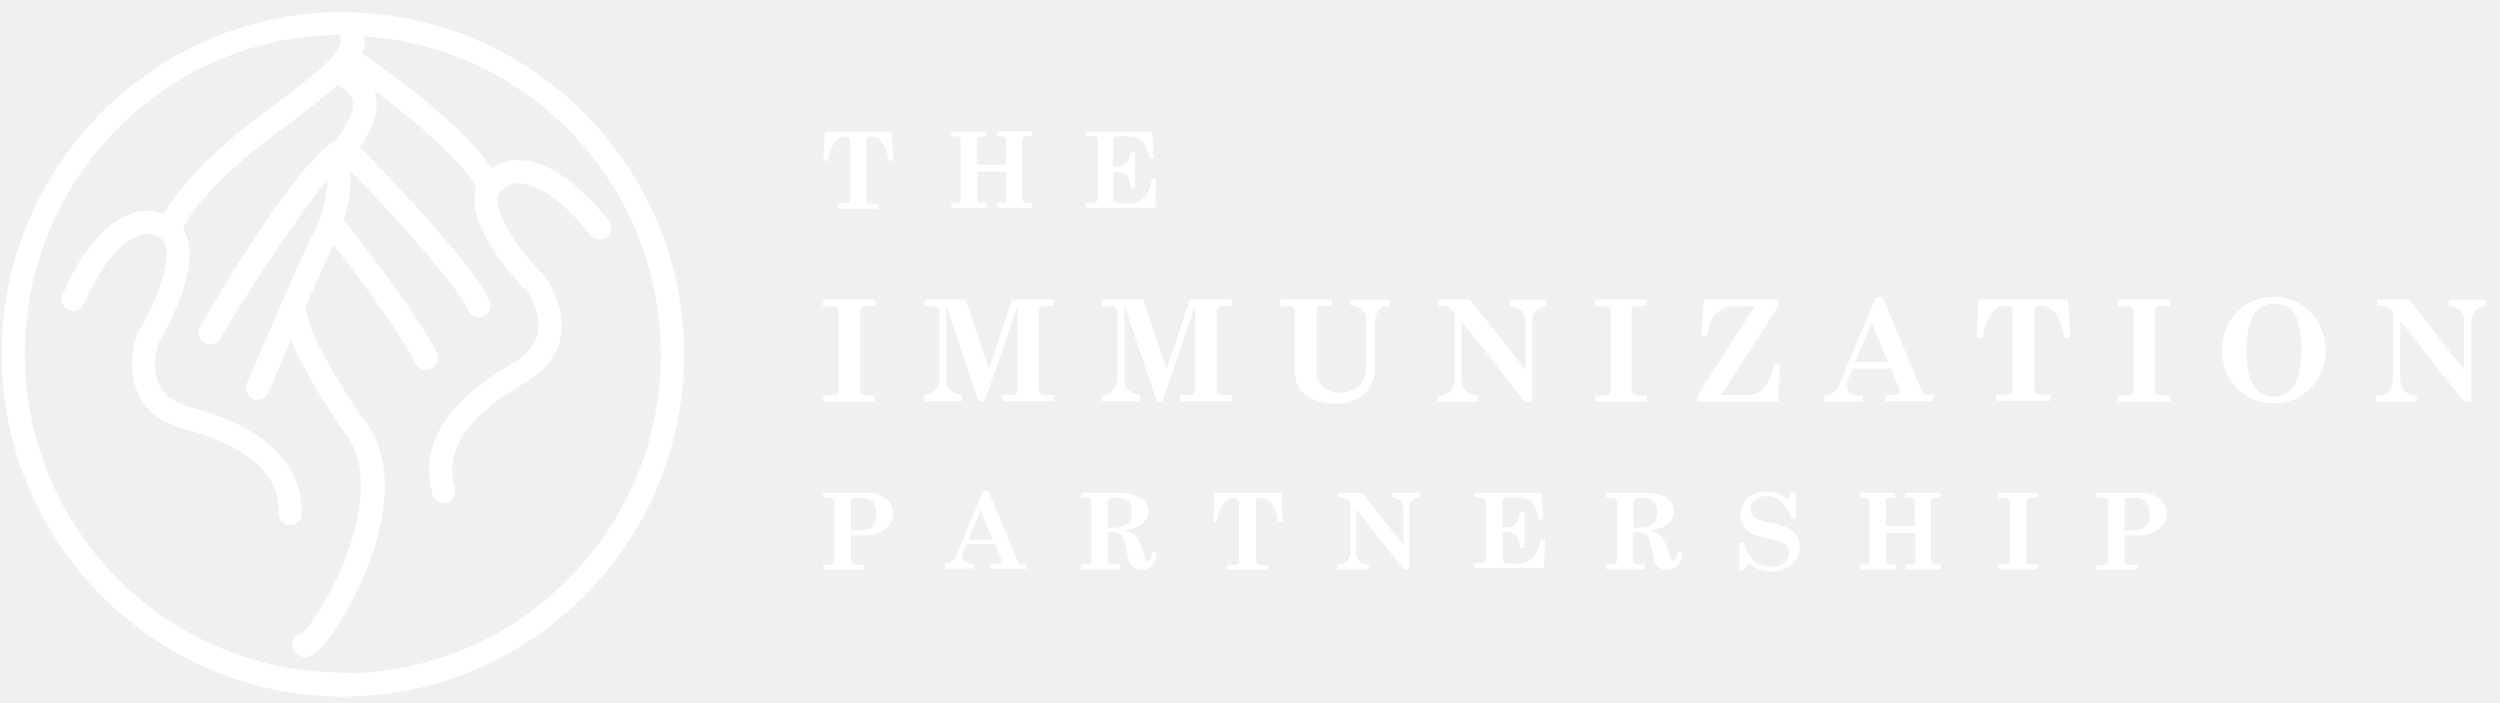
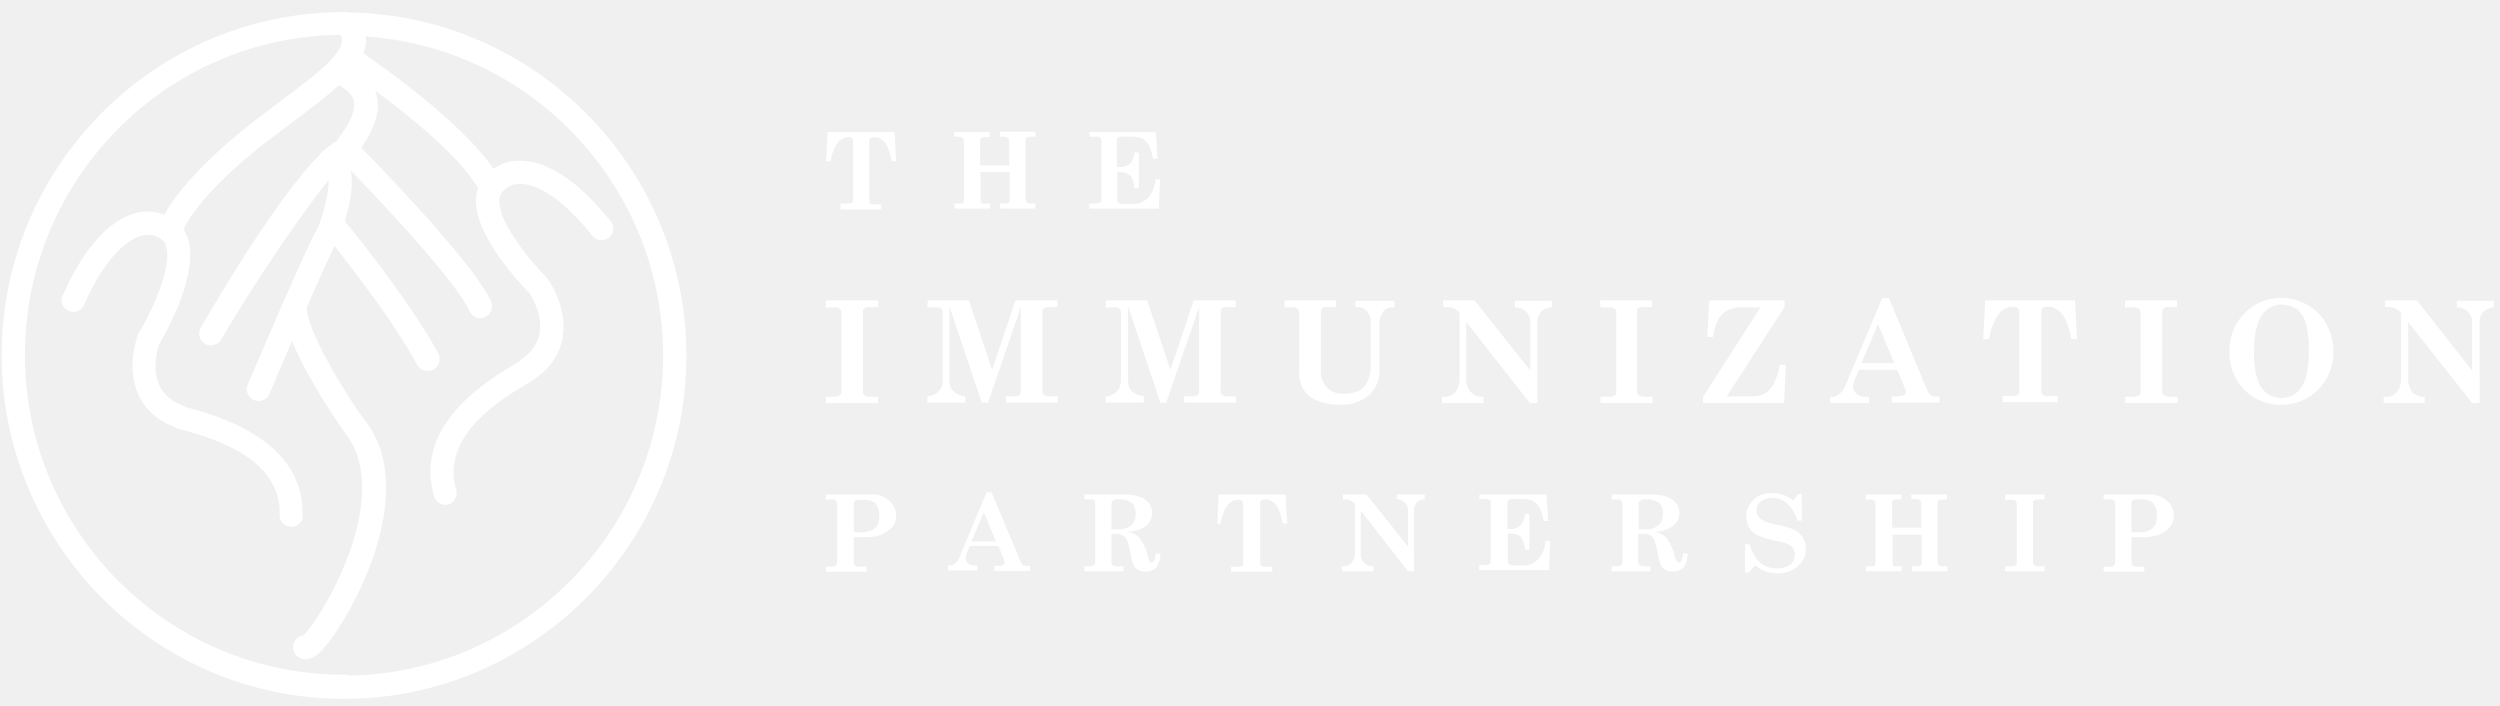
- <svg xmlns="http://www.w3.org/2000/svg" version="1.1" id="Layer_1" x="0px" y="0px" viewBox="0 0 603.7 169.7" style="enable-background:new 0 0 603.7 169.7;" xml:space="preserve">
+ <svg xmlns="http://www.w3.org/2000/svg" version="1.1" id="Layer_1" x="0px" y="0px" viewBox="0 0 601.7 169.7" style="enable-background:new 0 0 601.7 169.7;" xml:space="preserve">
  <style type="text/css">
	.st0{fill:#FFFFFF;}
</style>
  <path id="path8" class="st0" d="M198.8,72.3h12.6v1.6h-2.3c-0.4,0-0.8,0.1-1.1,0.3c-0.2,0.2-0.4,0.5-0.3,0.9v19  c-0.1,0.4,0.1,0.7,0.3,1c0.4,0.3,0.8,0.4,1.3,0.4h2V97h-12.5v-1.5h1.9c0.5,0,1-0.1,1.4-0.3c0.3-0.3,0.4-0.6,0.4-1V75.3  c0-0.4-0.1-0.7-0.4-1c-0.3-0.2-0.8-0.4-1.2-0.3h-2.2" />
  <path id="path10" class="st0" d="M223.3,72.3h9.9l5.6,16.7l5.6-16.7h10.1v1.6h-2.2c-0.4,0-0.8,0.1-1.1,0.3c-0.2,0.3-0.3,0.6-0.3,1  V94c0,0.4,0.1,0.7,0.3,1c0.4,0.3,0.9,0.4,1.4,0.4h2v1.5h-12.5v-1.5h2.3c0.4,0,0.7-0.1,1-0.4c0.2-0.3,0.4-0.6,0.3-1V73.9l-7.9,23  h-1.5l-7.8-23.2v18c0,0.9,0.3,1.9,1,2.5c0.8,0.7,1.8,1.1,2.8,1.2v1.5h-9.1v-1.5c1-0.1,2-0.5,2.7-1.2s1-1.7,1-2.7V75.6  c0.1-0.5-0.1-1-0.3-1.3c-0.4-0.3-0.9-0.4-1.4-0.3h-2" />
  <path id="path12" class="st0" d="M266.2,72.3h9.9l5.6,16.7l5.6-16.7h10.1v1.6h-2.2c-0.4,0-0.8,0.1-1.1,0.3c-0.2,0.3-0.3,0.6-0.3,1  V94c-0.1,0.4,0.1,0.7,0.3,1c0.4,0.3,0.9,0.4,1.4,0.4h2v1.5H285v-1.5h2.3c0.4,0,0.7-0.1,1-0.4c0.2-0.3,0.4-0.6,0.3-1V73.9l-7.9,23  h-1.4l-7.8-23.2v18c0,0.9,0.3,1.9,1,2.5c0.8,0.7,1.8,1.1,2.8,1.2v1.5h-9.2v-1.5c1,0,2-0.5,2.7-1.2s1-1.7,1-2.7V75.6  c0.1-0.5-0.1-1-0.4-1.3c-0.4-0.3-0.9-0.4-1.4-0.3h-1.9" />
  <path id="path14" class="st0" d="M309.2,72.3h12.4v1.6H319c-0.3,0-0.6,0.1-0.8,0.3c-0.2,0.3-0.3,0.7-0.3,1.1v13.6  c-0.1,1.6,0.4,3.2,1.5,4.4c1.1,1.1,2.7,1.6,4.2,1.5c1.2,0,2.5-0.3,3.6-0.8c0.8-0.5,1.5-1.2,1.9-2.1c0.5-1.1,0.8-2.4,0.8-3.7V77.9  c0.1-1.1-0.2-2.1-0.9-3c-0.6-0.7-1.5-1-2.4-1h-0.4v-1.5h9.4V74H335c-0.9,0-1.7,0.4-2.2,1.1c-0.5,0.8-0.8,1.8-0.8,2.7V89  c0.1,2.3-0.8,4.5-2.5,6.1c-2,1.6-4.5,2.5-7,2.3c-1.9,0.1-3.8-0.3-5.5-1c-1.4-0.5-2.5-1.5-3.3-2.7c-0.7-1.3-1.1-2.8-1-4.3V75.6  c0.1-0.5-0.1-1-0.4-1.3c-0.4-0.3-0.8-0.4-1.3-0.3h-1.8" />
  <path id="path16" class="st0" d="M347.3,72.3h7.6l13.4,16.9V77.8c0.2-2-1.3-3.7-3.3-3.8c-0.1,0-0.2,0-0.4,0v-1.6h8.9V74  c-1,0-2,0.4-2.7,1.1c-0.6,0.8-0.9,1.8-0.8,2.7V97h-1.8l-15.3-19.5V91c-0.1,1.2,0.3,2.4,1.1,3.4c0.7,0.7,1.6,1.1,2.6,1.1h0.4V97h-9.9  v-1.5h0.7c1,0,1.9-0.4,2.5-1.2c0.7-0.8,1-1.9,1-3V75.4c-0.6-0.9-1.7-1.5-2.8-1.5h-1.1" />
  <path id="path18" class="st0" d="M385.1,72.3h12.5v1.6h-2.2c-0.4,0-0.8,0.1-1.1,0.3c-0.2,0.2-0.4,0.5-0.3,0.9v19  c0,0.4,0.1,0.7,0.4,1c0.4,0.3,0.8,0.4,1.3,0.4h2V97h-12.5v-1.5h2c0.5,0,1-0.1,1.4-0.3c0.3-0.2,0.4-0.6,0.4-1V75.3  c0-0.4-0.1-0.7-0.4-1c-0.3-0.2-0.8-0.4-1.2-0.3h-2.2" />
  <path id="path20" class="st0" d="M411.4,72.3h18.1v1.6l-13.9,21.5h6.3c1,0,2-0.2,2.9-0.7c0.9-0.6,1.6-1.4,2.1-2.3  c0.7-1.5,1.2-3,1.5-4.6h1.4l-0.4,9.2h-19.5v-1.5L423.7,74H419c-1.7-0.1-3.3,0.5-4.5,1.6c-1.1,1.1-1.8,2.9-2.2,5.5h-1.4" />
  <path id="path22" class="st0" d="M452,78l-4,9.4h7.9 M454.6,71.7l9.2,22.1c0.2,0.5,0.5,0.9,0.9,1.3c0.4,0.2,0.8,0.4,1.2,0.3h0.9v1.5  h-11.5v-1.5h1.1c0.6,0,1.2-0.1,1.8-0.3c0.3-0.1,0.5-0.4,0.5-0.8c0-0.3-0.1-0.6-0.2-0.8l-1.9-4.5h-9.2l-0.9,2.1  c-0.3,0.6-0.5,1.3-0.5,1.9c0,0.7,0.3,1.3,0.8,1.8c0.6,0.5,1.4,0.7,2.2,0.7h0.8V97h-9.3v-1.5h0.5c0.6,0,1.1-0.2,1.6-0.6  c0.7-0.5,1.2-1.2,1.5-2l8.9-21.1L454.6,71.7z" />
  <path id="path24" class="st0" d="M477.8,72.3h21.6l0.5,9.3h-1.4c-0.2-1.6-0.7-3.2-1.4-4.7c-0.4-1-1.1-1.8-2-2.4  c-0.7-0.5-1.6-0.7-2.4-0.7c-0.4,0-0.8,0.1-1.1,0.3c-0.2,0.2-0.4,0.6-0.3,0.9v19c0,0.3,0.1,0.7,0.3,0.9c0.2,0.2,0.5,0.4,0.8,0.4h2.8  v1.5H482v-1.5h2.7c0.3,0,0.7-0.1,1-0.3c0.2-0.2,0.4-0.6,0.3-0.9v-19c0-0.4-0.1-0.7-0.4-1c-0.3-0.2-0.7-0.4-1.1-0.3  c-2.8,0-4.8,2.6-5.8,7.8h-1.4" />
  <path id="path26" class="st0" d="M511.5,72.3H524v1.6h-2.3c-0.4,0-0.7,0.1-1,0.3c-0.2,0.2-0.4,0.5-0.3,0.9v19  c-0.1,0.4,0.1,0.7,0.4,1c0.4,0.3,0.8,0.4,1.3,0.4h2V97h-12.6v-1.5h1.9c0.5,0,1-0.1,1.4-0.3c0.3-0.2,0.4-0.6,0.4-1V75.3  c0-0.4-0.1-0.7-0.4-1c-0.3-0.2-0.8-0.4-1.2-0.3h-2.2" />
  <path id="path28" class="st0" d="M549.1,73.3c-1.2,0-2.4,0.4-3.4,1.1c-1.1,0.9-1.9,2.1-2.3,3.5c-0.7,2.2-0.9,4.4-0.9,6.7  c-0.1,2.3,0.2,4.5,0.8,6.7c0.4,1.3,1.2,2.5,2.3,3.4c1,0.7,2.3,1.1,3.5,1.1c1.9,0,3.7-0.9,4.8-2.6c1.2-1.7,1.8-4.7,1.8-8.9  c0.1-2.2-0.2-4.5-0.8-6.7c-0.4-1.3-1.2-2.5-2.2-3.3C551.6,73.7,550.4,73.3,549.1,73.3 M549,71.7c2.2,0,4.5,0.6,6.4,1.7  s3.5,2.7,4.5,4.6c1.1,2,1.7,4.2,1.7,6.5c0.1,3.4-1.2,6.8-3.6,9.2c-2.3,2.4-5.6,3.8-9,3.7c-4.5,0.1-8.6-2.3-10.8-6.2  c-1.1-2-1.7-4.3-1.6-6.6c-0.1-3.4,1.2-6.8,3.6-9.2C542.5,73,545.7,71.7,549,71.7" />
  <path id="path30" class="st0" d="M574.1,72.3h7.6L595,89.2V77.8c0.2-2-1.3-3.7-3.3-3.8c-0.1,0-0.2,0-0.4,0v-1.6h8.9V74  c-1,0-1.9,0.5-2.6,1.1c-0.6,0.8-0.9,1.8-0.8,2.7V97H595l-15.4-19.5V91c-0.1,1.2,0.3,2.4,1,3.4c0.7,0.7,1.6,1.1,2.6,1.1h0.4V97h-9.9  v-1.5h0.7c1,0,1.9-0.4,2.5-1.2c0.7-0.8,1-1.9,1-3V75.4c-0.6-0.9-1.7-1.5-2.8-1.5H574" />
  <path id="path32" class="st0" d="M199.2,31.8h16.1l0.4,7h-1.1c-0.2-1.2-0.5-2.4-1-3.5c-0.3-0.7-0.8-1.3-1.5-1.8  c-0.5-0.4-1.2-0.5-1.8-0.5c-0.3,0-0.6,0.1-0.8,0.2c-0.2,0.2-0.3,0.4-0.3,0.7v14.3c0,0.3,0.1,0.5,0.2,0.7c0.2,0.2,0.4,0.3,0.6,0.3  h2.1v1.2h-9.8V49h2c0.3,0,0.5-0.1,0.7-0.2c0.2-0.2,0.3-0.4,0.3-0.7V33.9c0-0.3-0.1-0.5-0.3-0.7s-0.5-0.3-0.8-0.2  c-2.1,0-3.6,2-4.3,5.8h-1.1" />
  <path id="path34" class="st0" d="M262.1,31.8h16.1l0.4,6.4h-1.1c-0.2-1.1-0.5-2.2-1-3.3c-0.4-0.6-0.9-1.2-1.5-1.5  c-0.8-0.4-1.6-0.5-2.5-0.5H270c-0.3,0-0.6,0.1-0.9,0.2c-0.2,0.2-0.3,0.4-0.3,0.7v6.4h0.9c0.9,0,1.7-0.3,2.3-0.8c0.6-0.8,1-1.7,1-2.7  h1.1v8.6H273c0-1.1-0.3-2.1-0.9-3c-0.7-0.6-1.6-0.9-2.5-0.9h-0.7v6.8c0,0.2,0.1,0.5,0.3,0.6c0.4,0.2,0.8,0.3,1.2,0.3h2.2  c1.4,0.1,2.7-0.5,3.7-1.5c1.1-1.2,1.7-2.8,1.8-4.4h1.1l-0.3,7h-16.7V49h1.7c0.3,0,0.6-0.1,0.9-0.3c0.2-0.2,0.3-0.5,0.3-0.8V33.8  c0-0.3-0.1-0.5-0.3-0.7c-0.3-0.2-0.7-0.3-1-0.2h-1.5" />
  <path id="path36" class="st0" d="M229.6,31.8h8.6V33H237c-0.3,0-0.6,0.1-0.8,0.2c-0.2,0.2-0.3,0.4-0.3,0.6v6h7v-5.7  c0-0.3-0.1-0.7-0.3-0.9c-0.3-0.2-0.6-0.3-0.9-0.3h-1v-1.2h8.5v1.2H248c-0.3,0-0.7,0.1-0.9,0.2c-0.2,0.2-0.3,0.5-0.3,0.8v13.9  c0,0.3,0.1,0.6,0.3,0.9c0.2,0.2,0.5,0.3,0.8,0.3h1.3v1.2h-8.5V49h1.3c0.3,0,0.6-0.1,0.8-0.2c0.2-0.2,0.3-0.5,0.2-0.8v-6.6h-7V48  c0,0.3,0.1,0.6,0.2,0.8c0.2,0.2,0.4,0.3,0.6,0.2h1.5v1.2h-8.6V49h1.4c0.3,0,0.5-0.1,0.7-0.2c0.2-0.2,0.2-0.5,0.2-0.8V34.1  c0-0.3-0.1-0.7-0.3-0.9c-0.3-0.2-0.6-0.3-0.9-0.3h-1.1" />
-   <path id="path38" class="st0" d="M205.5,128.1h2.3c0.7,0,1.5-0.2,2.1-0.5c0.5-0.3,1-0.7,1.3-1.2c0.3-0.7,0.5-1.5,0.4-2.3  c0.1-1.2-0.3-2.4-1.2-3.2c-0.9-0.5-2-0.7-3-0.6c-0.5,0-1.1,0-1.6,0.2c-0.2,0.2-0.4,0.4-0.3,0.7 M198.8,119h10.8  c1.6-0.1,3.2,0.4,4.4,1.5c1.1,0.9,1.7,2.2,1.7,3.6c0,1-0.3,2-1,2.8s-1.6,1.4-2.6,1.8c-1,0.4-2.1,0.5-3.2,0.6h-3.4v6  c0,0.3,0.1,0.6,0.3,0.8s0.5,0.3,0.7,0.3h2.1v1.2h-9.8v-1.2h1.6c0.3,0,0.6-0.1,0.8-0.3s0.3-0.5,0.3-0.8v-14c0-0.3-0.1-0.6-0.3-0.8  s-0.4-0.3-0.7-0.3h-1.8L198.8,119z" />
-   <path id="path40" class="st0" d="M236.8,123.3l-3,7h5.9 M238.7,118.6l6.9,16.5c0.1,0.4,0.4,0.7,0.7,0.9c0.3,0.2,0.6,0.3,0.9,0.2h0.7  v1.2h-8.6v-1.2h0.8c0.4,0,0.9,0,1.3-0.2c0.2-0.1,0.4-0.3,0.4-0.6c0-0.2-0.1-0.4-0.1-0.6l-1.4-3.4h-6.9l-0.6,1.5  c-0.2,0.5-0.4,0.9-0.4,1.4s0.2,1,0.6,1.3c0.5,0.4,1,0.5,1.6,0.5h0.6v1.2h-7v-1.2h0.4c0.4,0,0.9-0.1,1.2-0.4c0.5-0.4,0.9-0.9,1.1-1.5  l6.6-15.8L238.7,118.6z" />
+   <path id="path38" class="st0" d="M205.5,128.1h2.3c0.7,0,1.5-0.2,2.1-0.5c0.5-0.3,1-0.7,1.3-1.2c0.3-0.7,0.5-1.5,0.4-2.3  c0.1-1.2-0.3-2.4-1.2-3.2c-0.9-0.5-2-0.7-3-0.6c-0.5,0-1.1,0-1.6,0.2c-0.2,0.2-0.4,0.4-0.3,0.7 M198.8,119h10.8  c1.6-0.1,3.2,0.4,4.4,1.5c1.1,0.9,1.7,2.2,1.7,3.6c0,1-0.3,2-1,2.8s-1.6,1.4-2.6,1.8s-2.1,0.5-3.2,0.6h-3.4v6c0,0.3,0.1,0.6,0.3,0.8  s0.5,0.3,0.7,0.3h2.1v1.2h-9.8v-1.2h1.6c0.3,0,0.6-0.1,0.8-0.3s0.3-0.5,0.3-0.8v-14c0-0.3-0.1-0.6-0.3-0.8s-0.4-0.3-0.7-0.3h-1.8  L198.8,119z" />
+   <path id="path40" class="st0" d="M236.8,123.3l-3,7h5.9 M238.7,118.6l6.9,16.5c0.1,0.4,0.4,0.7,0.7,0.9s0.6,0.3,0.9,0.2h0.7v1.2  h-8.6v-1.2h0.8c0.4,0,0.9,0,1.3-0.2c0.2-0.1,0.4-0.3,0.4-0.6c0-0.2-0.1-0.4-0.1-0.6l-1.4-3.4h-6.9l-0.6,1.5  c-0.2,0.5-0.4,0.9-0.4,1.4s0.2,1,0.6,1.3c0.5,0.4,1,0.5,1.6,0.5h0.6v1.2h-7v-1.2h0.4c0.4,0,0.9-0.1,1.2-0.4c0.5-0.4,0.9-0.9,1.1-1.5  l6.6-15.8L238.7,118.6z" />
  <path id="path42" class="st0" d="M267.5,127.4h1.6c1.2,0.1,2.3-0.3,3.3-1.1c0.7-0.7,1-1.7,0.9-2.7c0.1-0.9-0.2-1.9-0.9-2.6  c-0.9-0.6-2-0.9-3.1-0.8c-0.5-0.1-1,0-1.5,0.3c-0.2,0.3-0.4,0.7-0.3,1.1 M261,119h9.6c1.3,0,2.6,0.2,3.8,0.6  c0.9,0.3,1.7,0.9,2.2,1.6s0.7,1.5,0.7,2.3c0,1.3-0.7,2.6-1.8,3.3c-1.3,0.8-2.8,1.2-4.2,1.2c0.8,0.1,1.5,0.4,2.2,0.8  c0.6,0.4,1,0.9,1.4,1.6c0.6,1,1,2.1,1.3,3.2c0.1,0.5,0.3,1,0.5,1.5c0.1,0.2,0.3,0.3,0.5,0.3c0.5,0,0.9-0.8,1-2.2h1.1  c0,1.2-0.3,2.4-1,3.4c-1.2,1.1-3,1.3-4.5,0.5c-0.5-0.3-0.9-0.8-1.1-1.4c-0.3-0.8-0.5-1.7-0.6-2.5c-0.2-1.1-0.4-2.1-0.8-3.1  c-0.2-0.5-0.5-0.9-1-1.2c-0.4-0.3-0.9-0.4-1.4-0.4h-1.4v6.8c0,0.3,0.1,0.5,0.3,0.7c0.3,0.2,0.6,0.3,0.9,0.3h1.7v1.2H261v-1.2h1.4  c0.3,0,0.6-0.1,0.9-0.3c0.2-0.2,0.3-0.5,0.3-0.8v-13.9c0-0.3-0.1-0.6-0.2-0.8c-0.2-0.2-0.5-0.3-0.8-0.3H261V119z" />
  <path id="path44" class="st0" d="M293.3,119h16.1l0.4,7h-1.1c-0.2-1.2-0.5-2.4-1-3.5c-0.3-0.7-0.8-1.3-1.5-1.8  c-0.5-0.4-1.2-0.5-1.8-0.5c-0.3,0-0.6,0.1-0.8,0.2c-0.2,0.2-0.3,0.4-0.3,0.7v14.3c0,0.2,0.1,0.5,0.2,0.7c0.2,0.2,0.4,0.3,0.6,0.3  h2.1v1.2h-9.9v-1.2h2c0.3,0,0.5-0.1,0.7-0.2c0.2-0.2,0.3-0.4,0.2-0.7v-14.2c0-0.3-0.1-0.5-0.3-0.8c-0.2-0.2-0.5-0.3-0.9-0.2  c-2.1,0-3.5,1.9-4.3,5.8H293" />
  <path id="path46" class="st0" d="M323.2,119h5.7l10,12.6V123c0-0.7-0.2-1.5-0.7-2s-1.2-0.8-2-0.9V119h6.7v1.2c-0.7,0-1.5,0.3-2,0.8  c-0.4,0.6-0.7,1.3-0.6,2.1v14.4h-1.4l-11.4-14.6V133c-0.1,0.9,0.2,1.8,0.8,2.5c0.5,0.5,1.3,0.8,2,0.8h0.3v1.2H323v-1.2h0.5  c0.7,0,1.4-0.3,1.8-0.9c0.5-0.6,0.8-1.4,0.8-2.2v-11.9c-0.5-0.7-1.3-1.1-2.1-1.1h-0.8" />
  <path id="path48" class="st0" d="M356.1,119h16.1l0.4,6.4h-1.1c-0.1-1.1-0.5-2.3-1-3.3c-0.4-0.6-0.9-1.2-1.5-1.5  c-0.8-0.4-1.6-0.5-2.5-0.5H364c-0.3,0-0.6,0.1-0.9,0.2c-0.2,0.2-0.3,0.4-0.3,0.6v6.4h0.9c0.9,0.1,1.7-0.3,2.3-0.9  c0.6-0.8,1-1.7,1-2.7h1.1v8.6H367c0-1.1-0.3-2.1-0.9-3c-0.7-0.6-1.6-0.9-2.5-0.9h-0.7v6.8c0,0.2,0.1,0.5,0.3,0.6  c0.3,0.2,0.7,0.3,1.1,0.3h2.2c1.4,0.1,2.7-0.5,3.7-1.5c1.1-1.2,1.7-2.8,1.8-4.4h1.1l-0.3,7H356V136h1.7c0.3,0,0.6-0.1,0.8-0.3  c0.2-0.2,0.3-0.5,0.3-0.8V121c0-0.3-0.1-0.5-0.3-0.7c-0.3-0.2-0.7-0.2-1-0.2H356" />
  <path id="path50" class="st0" d="M394.4,127.4h1.6c1.2,0.1,2.4-0.3,3.3-1.1c0.7-0.7,1-1.7,0.9-2.7c0.1-0.9-0.2-1.9-0.9-2.6  c-0.9-0.6-2-0.9-3.1-0.8c-0.5-0.1-1,0-1.5,0.3c-0.2,0.2-0.3,0.5-0.3,1.1 M387.9,119h9.6c1.3,0,2.6,0.2,3.8,0.6  c0.9,0.3,1.6,0.9,2.2,1.6c0.5,0.7,0.7,1.5,0.7,2.3c0,1.3-0.7,2.6-1.8,3.3c-1.3,0.8-2.8,1.2-4.3,1.2c0.8,0.1,1.5,0.4,2.2,0.8  c0.6,0.4,1,0.9,1.4,1.6c0.6,1,1,2.1,1.3,3.2c0.1,0.5,0.3,1,0.6,1.5c0.1,0.2,0.3,0.3,0.5,0.3c0.5,0,0.9-0.8,1-2.2h1.1  c0,1.2-0.3,2.4-1,3.4c-1.2,1.1-3,1.3-4.5,0.5c-0.5-0.3-0.9-0.8-1.1-1.4c-0.3-0.8-0.5-1.7-0.6-2.5c-0.2-1.1-0.5-2.1-0.8-3.1  c-0.2-0.5-0.5-0.9-1-1.2c-0.4-0.3-0.9-0.4-1.5-0.4h-1.4v6.8c0,0.3,0.1,0.5,0.3,0.7c0.2,0.2,0.6,0.3,0.9,0.3h1.7v1.2h-9.3v-1.2h1.4  c0.3,0,0.6-0.1,0.9-0.3c0.2-0.2,0.3-0.5,0.3-0.8v-13.9c0-0.3-0.1-0.6-0.3-0.8c-0.2-0.2-0.5-0.3-0.7-0.3h-1.6L387.9,119z" />
  <path id="path52" class="st0" d="M431.6,120.5l1.2-1.6h0.8l0.1,6.4h-1.1c-0.4-1.6-1.3-3-2.5-4.1c-1-0.9-2.2-1.4-3.6-1.4  c-1,0-1.9,0.3-2.7,0.9c-0.7,0.5-1.1,1.3-1,2.2c0,0.5,0.1,1,0.4,1.4c0.3,0.5,0.8,0.8,1.3,1.1c1,0.4,2.1,0.7,3.2,0.9  c1.3,0.2,2.5,0.6,3.7,1c1,0.4,1.8,1.1,2.4,1.9c0.6,0.9,0.9,1.9,0.8,2.9c0.1,1.6-0.6,3-1.8,4.1c-1.5,1.2-3.3,1.9-5.2,1.8  c-1.9,0-3.8-0.7-5.2-2l-1.5,1.8H420V131h1.1c1.1,3.9,3.3,5.8,6.6,5.8c1.1,0.1,2.3-0.3,3.2-0.9c0.7-0.6,1.1-1.4,1.1-2.4  c0-0.6-0.2-1.2-0.5-1.6c-0.4-0.5-0.9-0.9-1.5-1.1c-0.9-0.3-1.9-0.5-2.8-0.7c-1.5-0.3-3-0.7-4.4-1.4c-0.8-0.4-1.4-1-1.9-1.8  c-0.4-0.8-0.6-1.7-0.6-2.5c-0.1-1.5,0.6-3,1.7-4.1c1.2-1.1,2.9-1.7,4.5-1.6C428.4,118.6,430.2,119.3,431.6,120.5" />
  <path id="path54" class="st0" d="M449.1,119h8.5v1.2h-1.2c-0.3,0-0.6,0.1-0.8,0.2c-0.2,0.2-0.3,0.4-0.2,0.6v6h7v-5.7  c0-0.3-0.1-0.7-0.3-0.9c-0.3-0.2-0.6-0.3-1-0.3H460V119h8.6v1.2h-1.1c-0.3,0-0.7,0.1-0.9,0.2c-0.2,0.2-0.3,0.5-0.3,0.8v13.9  c0,0.3,0.1,0.6,0.3,0.9c0.2,0.2,0.5,0.3,0.8,0.3h1.3v1.2h-8.5v-1.2h1.3c0.3,0,0.6-0.1,0.8-0.2c0.2-0.2,0.3-0.5,0.2-0.8v-6.6h-7v6.6  c0,0.3,0,0.6,0.2,0.8s0.4,0.3,0.6,0.2h1.4v1.2h-8.6v-1.2h1.4c0.3,0,0.5-0.1,0.7-0.2c0.2-0.2,0.2-0.5,0.2-0.8v-13.9  c0-0.3-0.1-0.7-0.3-0.9c-0.3-0.2-0.6-0.3-0.9-0.3h-1.1" />
  <path id="path56" class="st0" d="M482.6,119h9.5v1.2h-1.7c-0.3,0-0.6,0.1-0.8,0.2c-0.2,0.2-0.3,0.4-0.3,0.6v14.3  c0,0.3,0.1,0.5,0.3,0.7c0.3,0.2,0.6,0.3,1,0.3h1.5v1.2h-9.5v-1.2h1.5c0.4,0,0.7-0.1,1-0.2c0.2-0.2,0.3-0.4,0.3-0.7v-14.1  c0-0.3-0.1-0.6-0.3-0.8c-0.3-0.2-0.6-0.3-0.9-0.2h-1.6" />
-   <path id="path58" class="st0" d="M513,128.1h2.3c0.7,0,1.5-0.2,2.1-0.5c0.5-0.3,1-0.7,1.3-1.2c0.3-0.7,0.4-1.5,0.4-2.4  c0.1-1.2-0.3-2.4-1.2-3.2c-0.9-0.5-2-0.7-3-0.6c-0.5,0-1.1,0-1.6,0.2c-0.2,0.2-0.4,0.4-0.3,0.7 M506.3,119h10.8  c1.6-0.1,3.2,0.4,4.4,1.5c1.1,0.9,1.7,2.2,1.7,3.6c0,1-0.3,2-1,2.8s-1.6,1.4-2.6,1.8c-1,0.4-2.1,0.5-3.2,0.6H513v6  c0,0.3,0.1,0.6,0.3,0.8s0.5,0.3,0.7,0.3h2.1v1.2h-9.8v-1.2h1.7c0.3,0,0.6-0.1,0.8-0.3s0.3-0.5,0.3-0.8v-14c0-0.3-0.1-0.6-0.3-0.8  s-0.4-0.3-0.7-0.3h-1.8V119z" />
+   <path id="path58" class="st0" d="M513,128.1h2.3c0.7,0,1.5-0.2,2.1-0.5c0.5-0.3,1-0.7,1.3-1.2c0.3-0.7,0.4-1.5,0.4-2.4  c0.1-1.2-0.3-2.4-1.2-3.2c-0.9-0.5-2-0.7-3-0.6c-0.5,0-1.1,0-1.6,0.2c-0.2,0.2-0.4,0.4-0.3,0.7 M506.3,119h10.8  c1.6-0.1,3.2,0.4,4.4,1.5c1.1,0.9,1.7,2.2,1.7,3.6c0,1-0.3,2-1,2.8s-1.6,1.4-2.6,1.8s-2.1,0.5-3.2,0.6H513v6c0,0.3,0.1,0.6,0.3,0.8  s0.5,0.3,0.7,0.3h2.1v1.2h-9.8v-1.2h1.7c0.3,0,0.6-0.1,0.8-0.3s0.3-0.5,0.3-0.8v-14c0-0.3-0.1-0.6-0.3-0.8s-0.4-0.3-0.7-0.3h-1.8  V119z" />
  <path id="path60" class="st0" d="M115.7,46.6c-4.4-9.9-25.9-25.5-33.8-30.7l3.1-4.7c1.2,0.8,29.8,19.7,35.8,33L115.7,46.6z" />
  <path id="path62" class="st0" d="M115.6,76.6c-1.1,0-2.1-0.7-2.6-1.7c-3.3-7.5-23.5-28.8-31-36.3c-1.1-1.1-1.1-2.9,0-4s2.9-1.1,4,0  s27.8,28.1,32.2,38c0.6,1.4,0,3.1-1.5,3.7l0,0C116.3,76.5,116,76.6,115.6,76.6" />
  <path id="path64" class="st0" d="M107.2,121.5c-1.2,0-2.3-0.8-2.7-2c-5.2-17.4,13.4-28.3,19.5-31.9l0.8-0.5l0,0l1.1-0.9  c7.7-5.7,2.4-14.3,1.5-15.7c-2.1-2.1-13.6-14.1-12.8-23.1c0.2-2.6,1.6-5,3.8-6.5c1.7-1.3,3.7-2.1,5.9-2.2  c4.8-0.3,12.6,1.9,22.8,14.7c0.9,1.3,0.6,3-0.7,3.9c-1.2,0.8-2.8,0.6-3.7-0.4c-7.8-9.8-13.4-12.2-16.7-12.6  c-1.3-0.2-2.6,0.1-3.7,0.7l-0.1,0.1l-0.5,0.4c-0.9,0.5-1.4,1.4-1.5,2.5c-0.5,5,6.7,14.1,11.3,18.7l0.3,0.4c3.5,4.9,7.4,16-2.2,23.4  c-0.8,0.7-1.8,1.4-2.8,1.9c-5.7,3.4-20.9,12.3-17,25.5c0.4,1.5-0.4,3.1-1.9,3.5C107.7,121.4,107.5,121.5,107.2,121.5" />
  <path id="path66" class="st0" d="M102.9,89.3c-1,0-2-0.6-2.5-1.5c-7-13-22.1-31.3-22.2-31.5c-1-1.2-0.8-3,0.4-4s3-0.8,4,0.4l0,0  c0.6,0.8,15.6,18.9,22.9,32.4c0.7,1.4,0.2,3.1-1.1,3.8C103.9,89.2,103.4,89.3,102.9,89.3" />
  <path id="path68" class="st0" d="M73.5,158.7c-0.7,0-1.4-0.3-2-0.8c-1.2-1-1.3-2.8-0.3-4c0.4-0.5,1-0.8,1.7-0.9  c2.7-2.4,11.6-16,13.8-30c1.2-7.9,0-14.2-3.6-18.7c-0.2-0.3-14.7-20.6-14.8-30c0-1.6,1.2-2.8,2.8-2.8l0,0c1.5,0,2.8,1.2,2.8,2.8  c0.1,6,10.4,22.2,13.7,26.6c14.4,17.7-4.2,49.9-10.7,56.2C76,158,74.8,158.6,73.5,158.7" />
  <path id="path70" class="st0" d="M62.2,96.5c-0.4,0-0.8-0.1-1.1-0.2c-1.4-0.6-2.1-2.3-1.5-3.7C71.4,65,75.1,57.2,76.5,54.8l0.2-0.4  c4-11.4,1.8-13.2,1.7-13.2c-1.4-0.6-2.2-2.2-1.6-3.6c0.6-1.4,2.2-2.2,3.6-1.6c0.2,0.1,0.3,0.1,0.5,0.2c6.9,3.5,2.5,16,1,20.1v0.1  l-0.7,1.5c-1.8,3.1-10.9,24-16.4,37C64.3,95.9,63.3,96.6,62.2,96.5" />
  <path id="path72" class="st0" d="M70.1,126.8L70.1,126.8c-1.7-0.1-2.9-1.4-2.8-2.9l0,0c0.5-13.7-16.4-18.5-22.8-20.3  c-1.1-0.2-2.2-0.6-3.2-1.1c-11.2-4.8-10.2-16.5-8-22.1l0.2-0.4c3.4-5.6,8.1-16.3,6.4-21c-0.3-1-1.1-1.7-2.1-2l-0.7-0.3  c-1.3-0.3-2.6-0.2-3.8,0.3c-3.1,1.2-8,5-13.1,16.4c-0.6,1.4-2.3,2.1-3.7,1.4c-1.4-0.6-2.1-2.3-1.4-3.7c6.6-14.9,13.7-19.1,18.4-20  c2.1-0.4,4.3-0.2,6.3,0.7c2.5,0.9,4.5,2.8,5.3,5.3c3.1,8.4-5.2,23-6.7,25.6c-0.7,1.8-3.5,11.3,5.3,14.8l1.3,0.6l0.9,0.2  c6.8,1.9,27.6,7.8,26.9,26C72.9,125.6,71.6,126.8,70.1,126.8" />
  <path id="path74" class="st0" d="M50.7,83.1c-0.5,0-1-0.1-1.4-0.4c-1.3-0.8-1.8-2.5-1-3.8l0,0c3.9-6.8,23.2-39.6,32.9-45.1  c0.2-0.3,0.4-0.6,0.6-0.9c1.3-1.9,4.1-5.8,3.3-8.8c-0.4-1.5-1.8-2.8-4.2-3.9c-1.4-0.7-1.9-2.4-1.2-3.8c0.7-1.3,2.2-1.9,3.5-1.3  c4,1.8,6.5,4.3,7.4,7.6c1.5,5.5-2.3,10.9-4.1,13.5l-0.1,0.1c-1,1.4-2.3,2.6-3.8,3.3C79.7,41.2,62.9,65,53.2,81.8  C52.7,82.6,51.7,83.1,50.7,83.1" />
  <path id="path76" class="st0" d="M82.8,168.2c-1.6-0.1-2.7-1.4-2.6-3c0.1-1.4,1.2-2.6,2.6-2.6c42.3,0,76.8-34.6,76.8-77  s-34.4-77-76.8-77c-1.6-0.1-2.7-1.4-2.6-3C80.3,4.2,81.4,3,82.8,3c45.4,0,82.4,37.1,82.4,82.6S128.2,168.2,82.8,168.2" />
  <path id="path78" class="st0" d="M82.8,168.2c-45.4,0-82.4-37.1-82.4-82.7s37-82.6,82.4-82.6C84.5,3,86,4,86.8,5.4  c4.8,8.1-4.7,15.2-15.6,23.4C64.6,33.7,57.1,39.3,50.9,46s-6.9,9.7-7,10c-0.1,1.5-1.4,2.7-3,2.6c-1.4-0.1-2.6-1.2-2.6-2.6  c-0.1-1.3,0.6-5.3,8.4-13.8c6.5-7.1,14.2-12.9,21-18C76.4,17.7,83.9,12.1,82,8.4C40.1,8.7,6,43.1,6,85.4c0,42.5,34.4,77,76.8,77  c1.6-0.1,2.9,1.1,3,2.6c0.1,1.6-1.1,2.9-2.6,3c-0.1,0-0.2,0-0.3,0" />
</svg>
